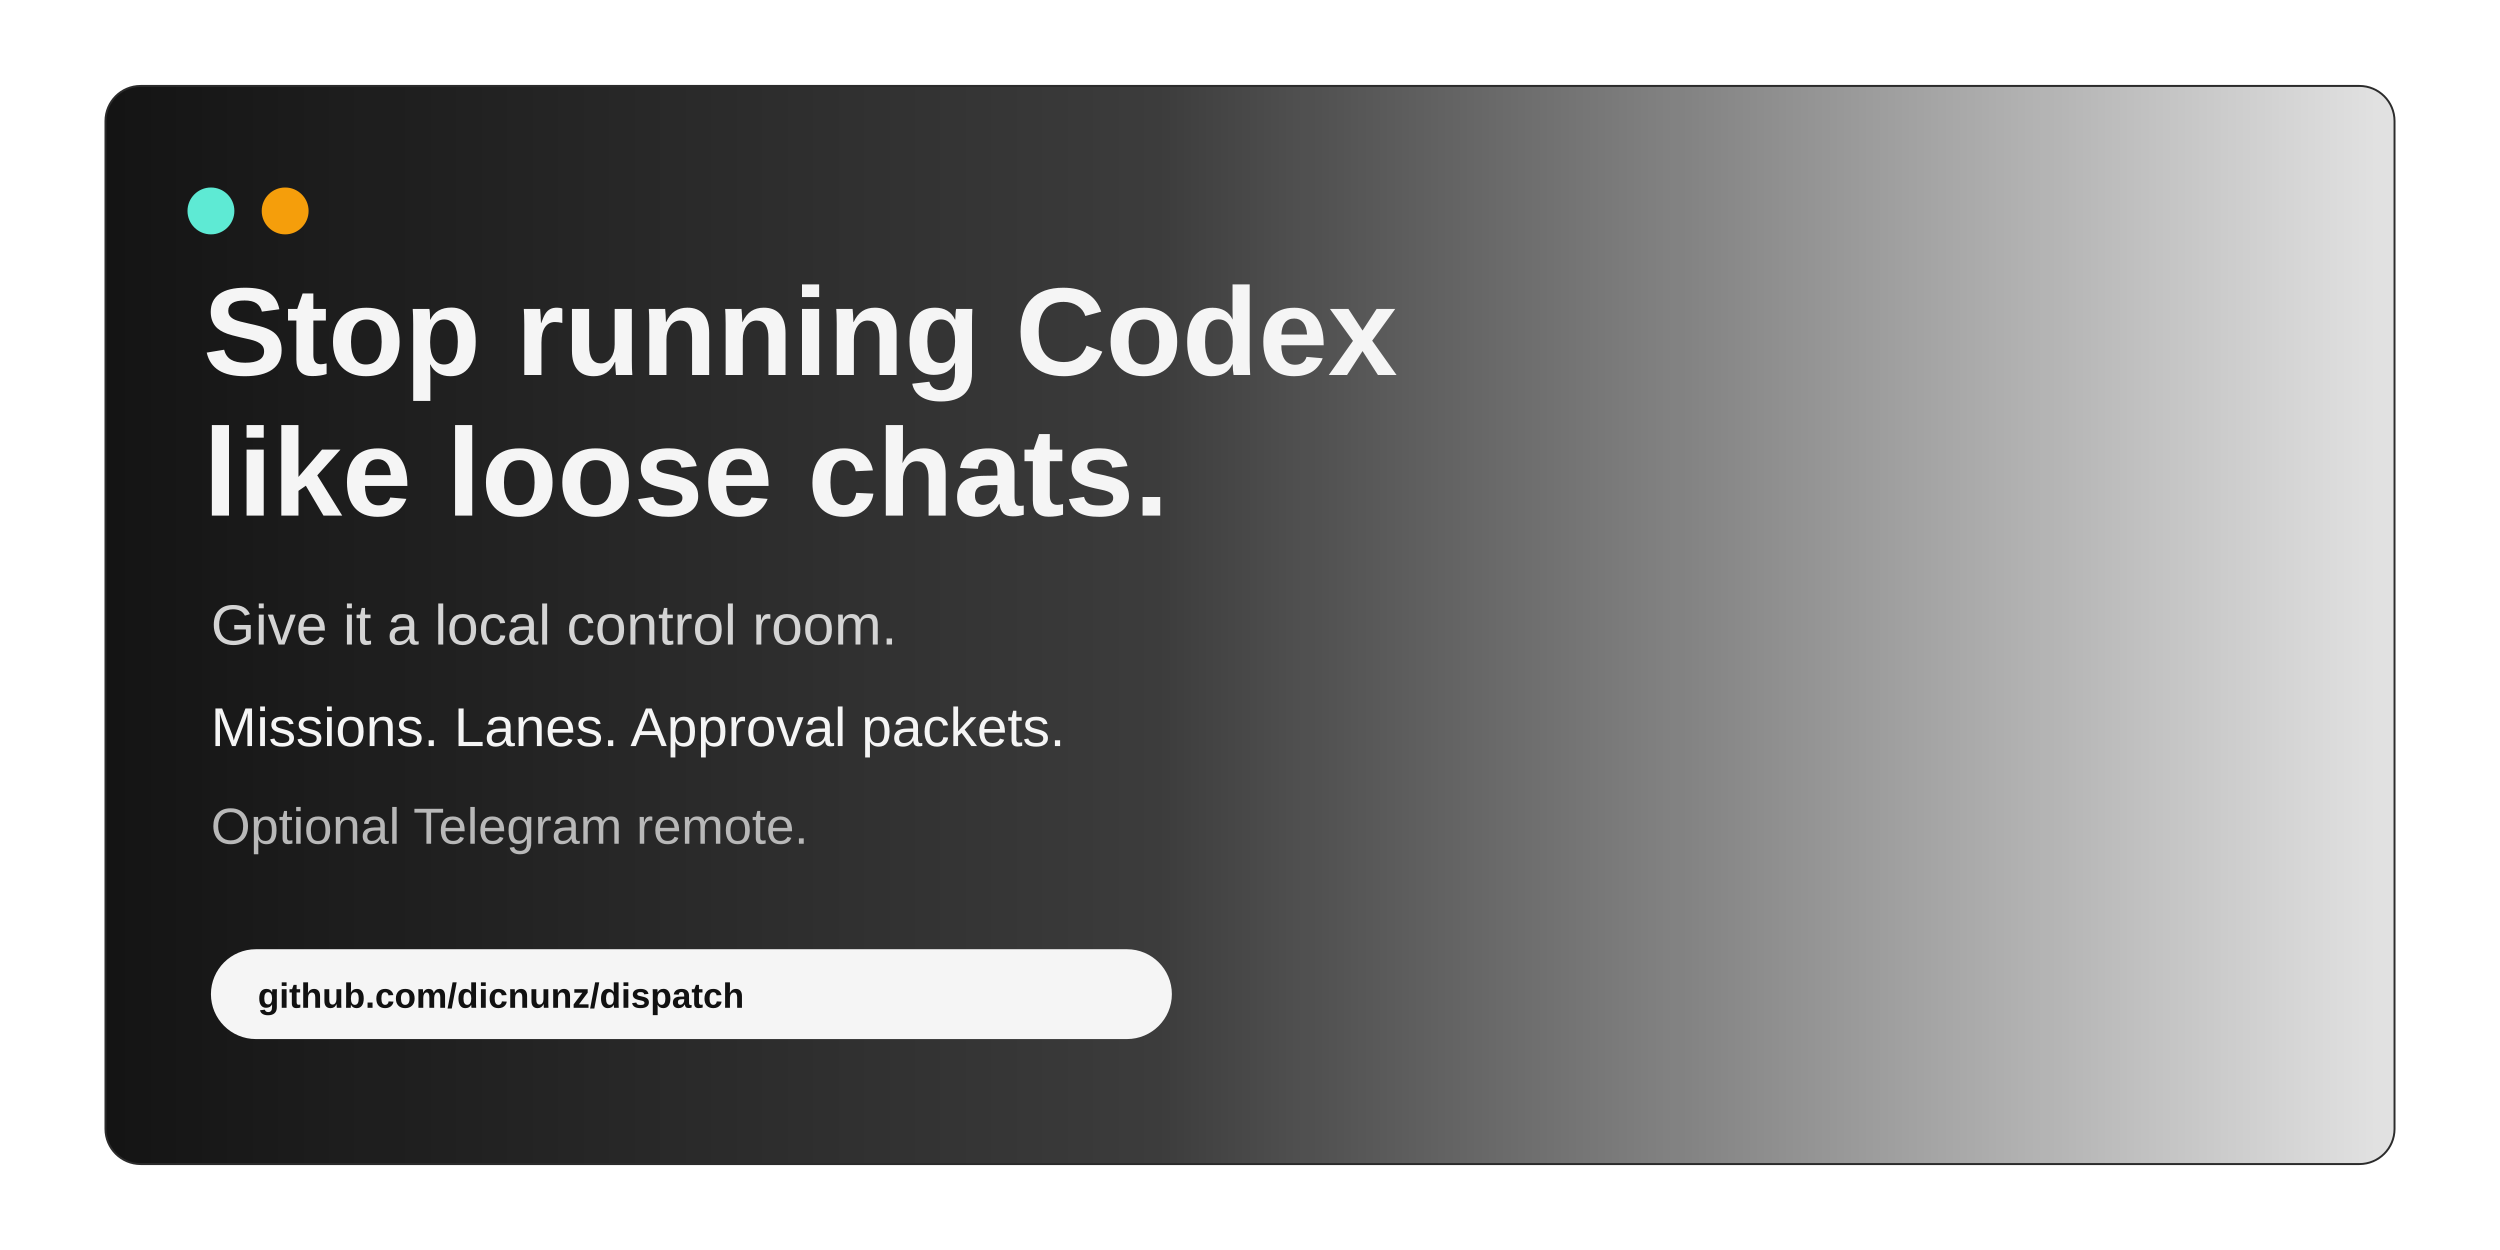
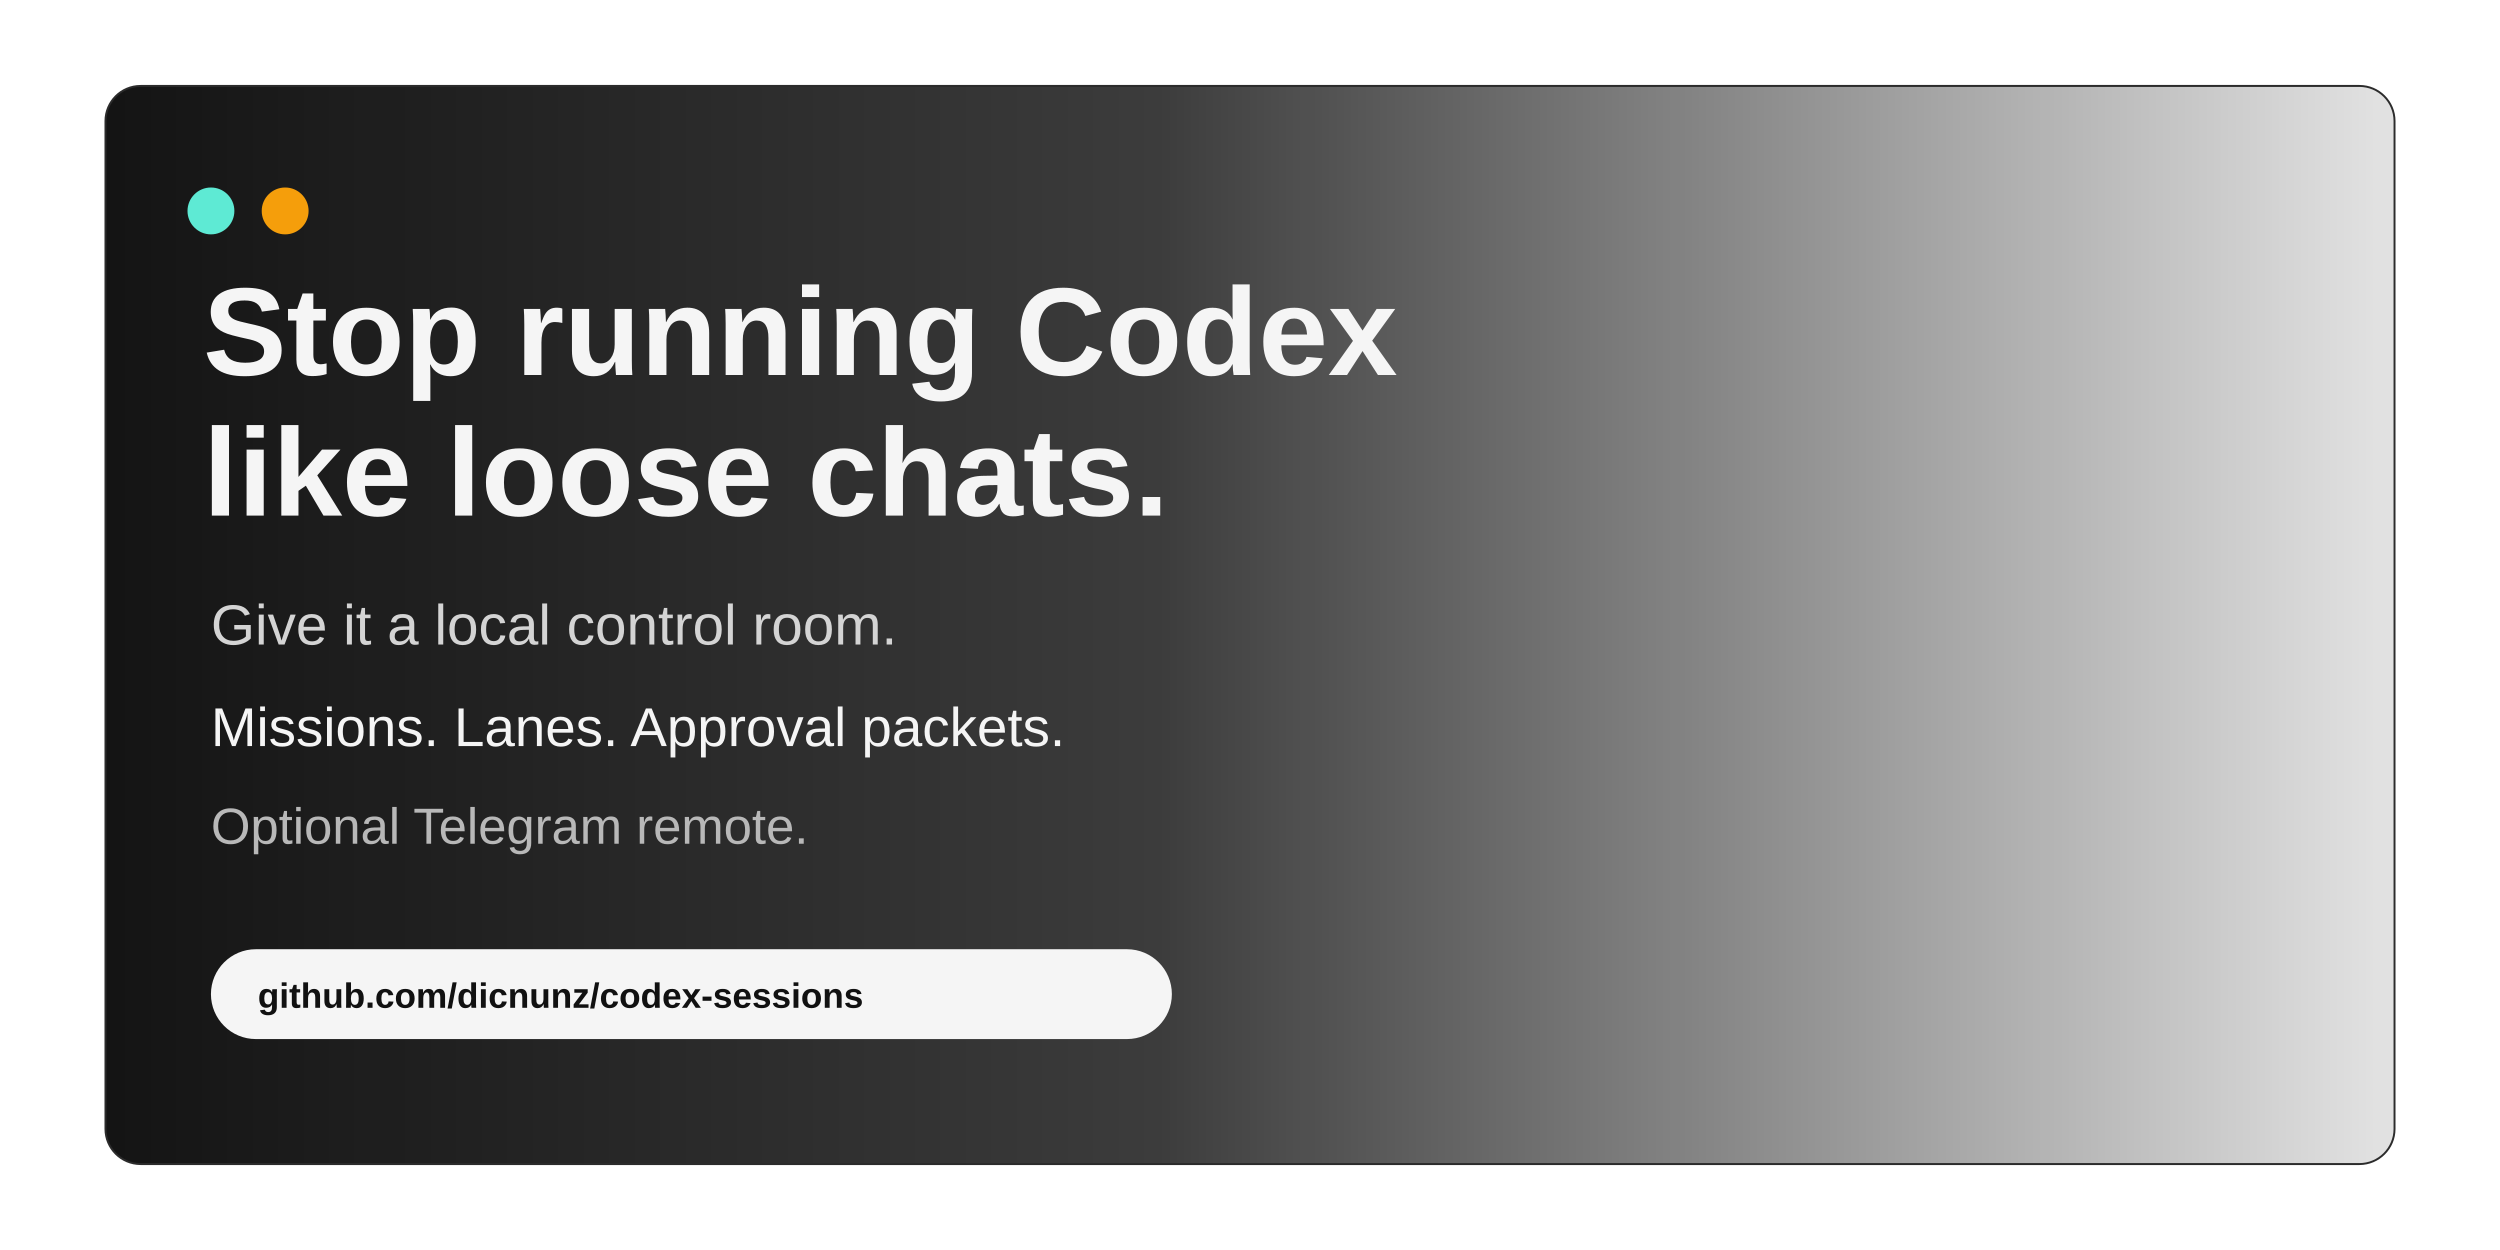
<svg xmlns="http://www.w3.org/2000/svg" width="1280" height="640" viewBox="0 0 1280 640" role="img" aria-label="Codex Mission Control social card">
  <defs>
    <clipPath id="frame">
      <rect x="54" y="44" width="1172" height="552" rx="18" />
    </clipPath>
    <linearGradient id="shade" x1="0" x2="1">
      <stop offset="0%" stop-color="#050505" stop-opacity=".94" />
      <stop offset="46%" stop-color="#050505" stop-opacity=".78" />
      <stop offset="100%" stop-color="#050505" stop-opacity=".12" />
    </linearGradient>
  </defs>
  <g clip-path="url(#frame)">
    <rect x="54" y="44" width="1172" height="552" fill="url(#shade)" />
  </g>
  <rect x="54" y="44" width="1172" height="552" rx="18" fill="none" stroke="#2b2b2b" />
  <circle cx="108" cy="108" r="12" fill="#5eead4" />
  <circle cx="146" cy="108" r="12" fill="#f59e0b" />
  <text x="104" y="192" fill="#f5f5f5" font-family="Arial, sans-serif" font-size="64" font-weight="700">Stop running Codex</text>
  <text x="104" y="264" fill="#f5f5f5" font-family="Arial, sans-serif" font-size="64" font-weight="700">like loose chats.</text>
  <text x="108" y="330" fill="#d4d4d4" font-family="Arial, sans-serif" font-size="29">Give it a local control room.</text>
  <text x="108" y="382" fill="#f5f5f5" font-family="Arial, sans-serif" font-size="28">Missions. Lanes. Approval packets.</text>
  <text x="108" y="432" fill="#b8b8b8" font-family="Arial, sans-serif" font-size="26">Optional Telegram remote.</text>
  <rect x="108" y="486" width="492" height="46" rx="23" fill="#f5f5f5" />
-   <text x="132" y="516" fill="#111111" font-family="Arial, sans-serif" font-size="18" font-weight="700">github.com/dicnunz/dispatch</text>
+   <text x="132" y="516" fill="#111111" font-family="Arial, sans-serif" font-size="18" font-weight="700">github.com/dicnunz/codex-sessions</text>
</svg>
